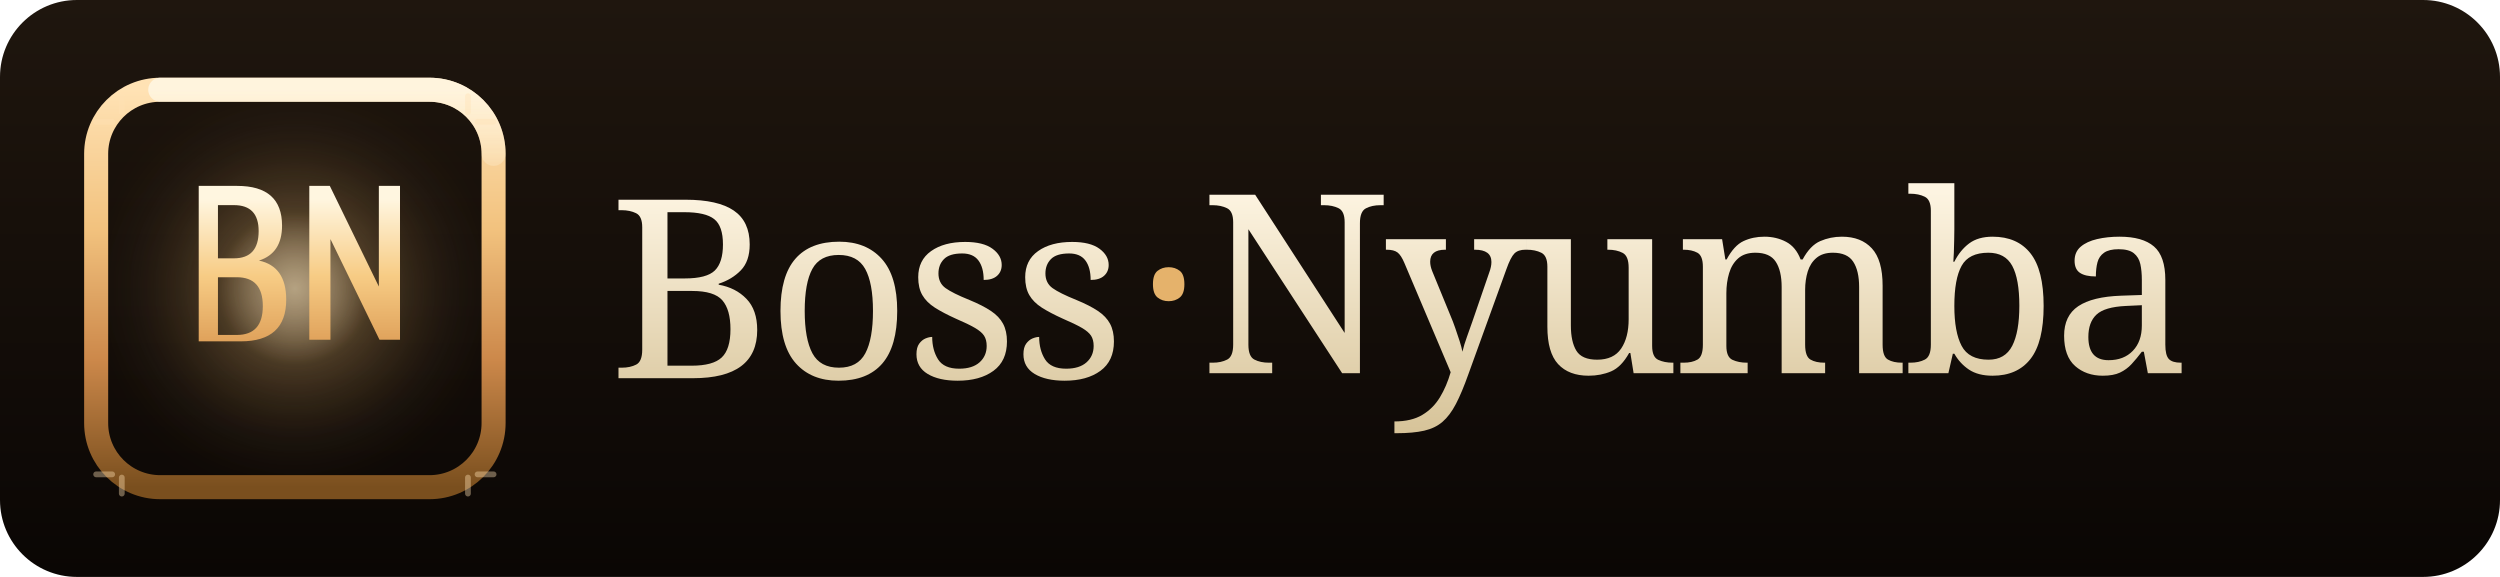
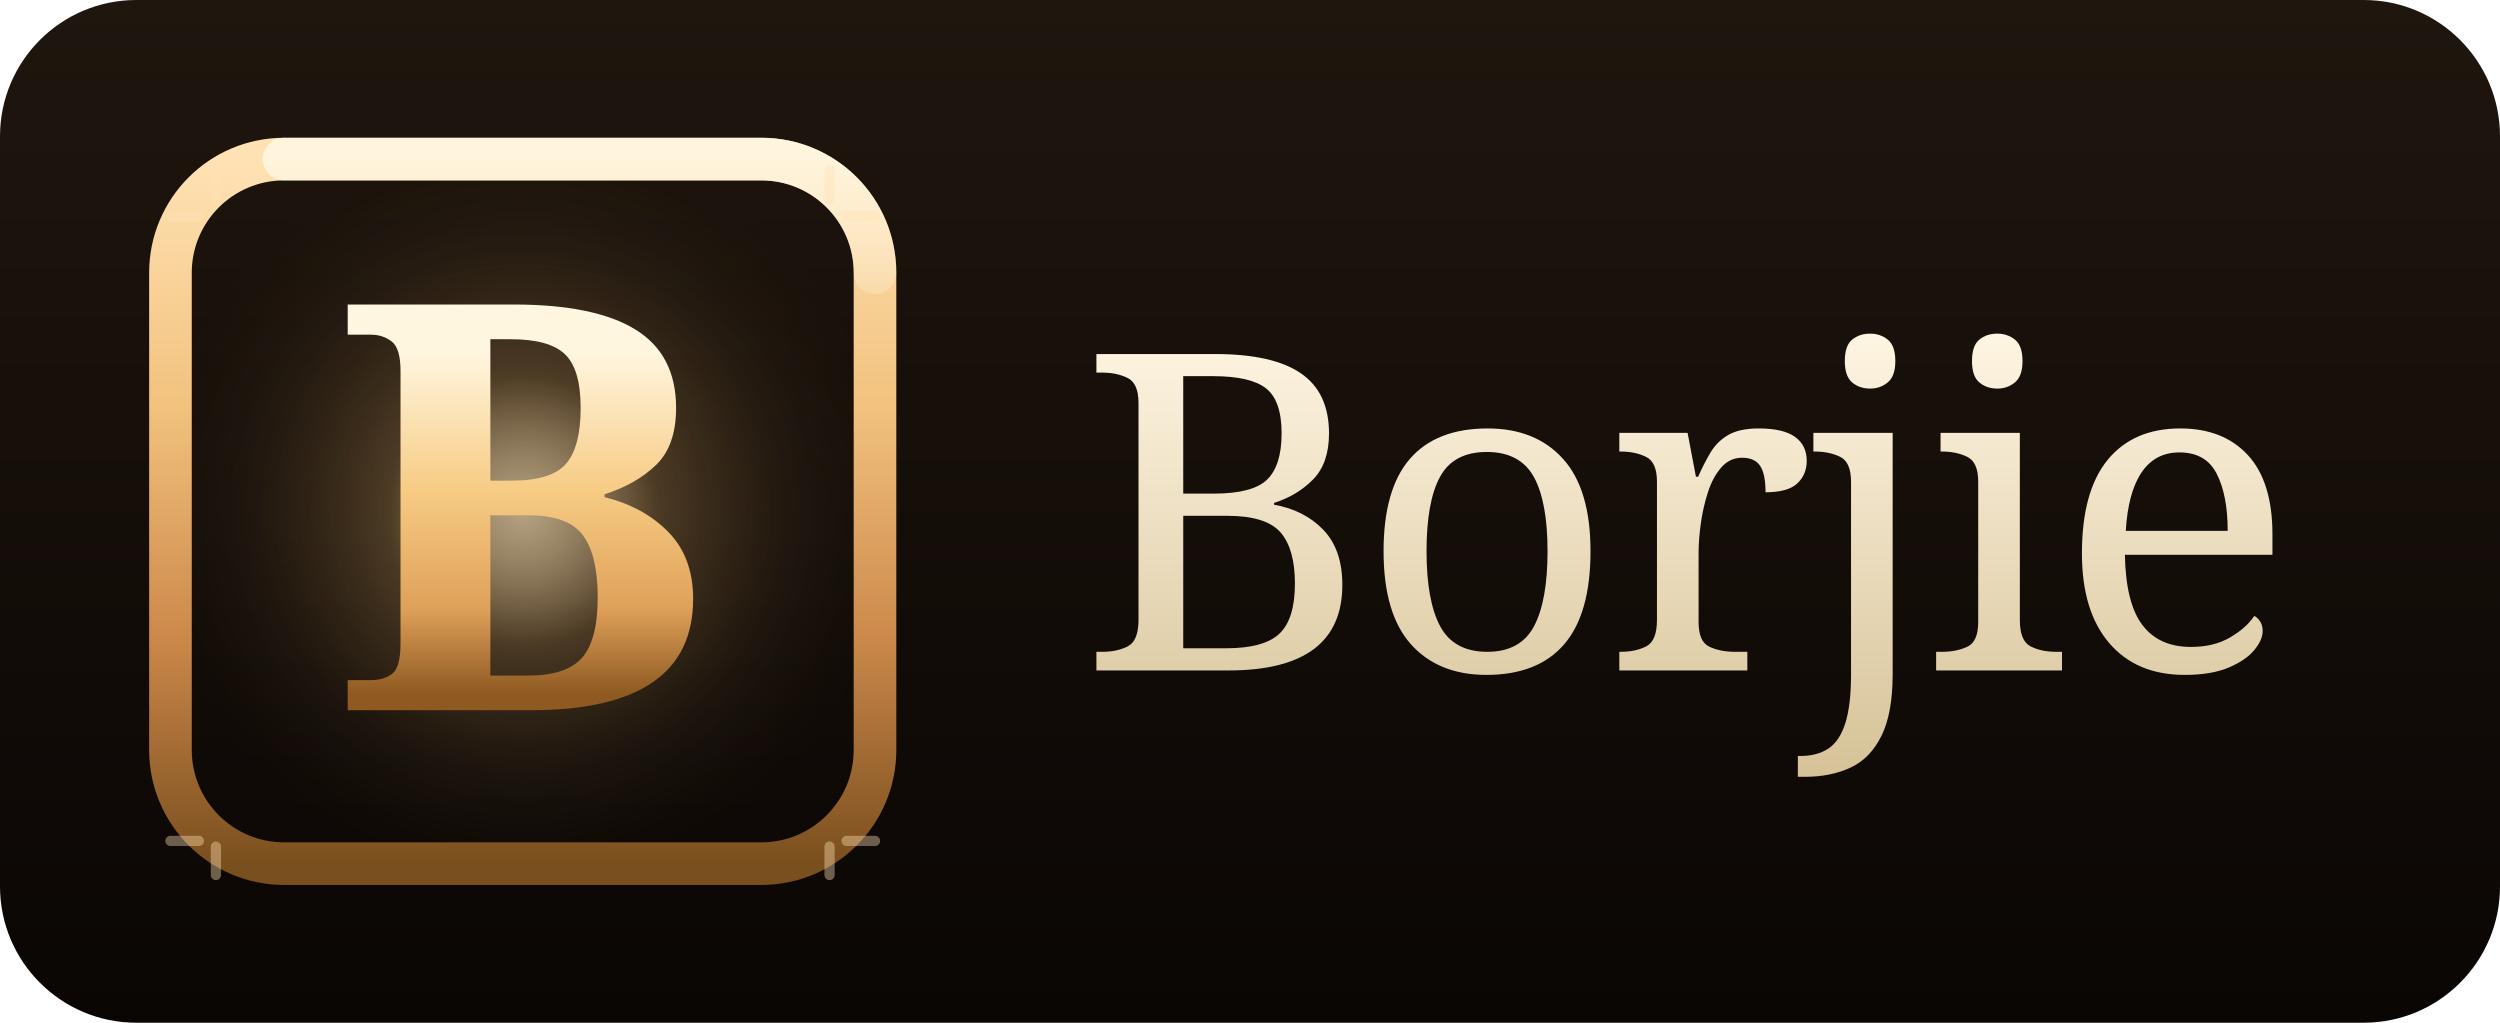
- <svg xmlns="http://www.w3.org/2000/svg" viewBox="0 0 780 180" font-family="Fraunces, GT Alpina, Source Serif Pro, Georgia, serif">
+ <svg xmlns="http://www.w3.org/2000/svg" viewBox="0 0 440 180" font-family="Fraunces, GT Alpina, Source Serif Pro, Georgia, serif">
  <defs>
    <linearGradient id="bg" x1="0" y1="0" x2="0" y2="180" gradientUnits="userSpaceOnUse">
      <stop offset="0%" stop-color="#1F160E" />
      <stop offset="100%" stop-color="#0A0604" />
    </linearGradient>
    <linearGradient id="frame" x1="92" y1="28" x2="92" y2="152" gradientUnits="userSpaceOnUse">
      <stop offset="0%" stop-color="#FFE2B4" />
      <stop offset="35%" stop-color="#F2C27E" />
      <stop offset="68%" stop-color="#CC884A" />
      <stop offset="100%" stop-color="#7A4F1E" />
    </linearGradient>
    <linearGradient id="mono" x1="92" y1="62" x2="92" y2="122" gradientUnits="userSpaceOnUse">
      <stop offset="0%" stop-color="#FFF6E0" />
      <stop offset="40%" stop-color="#F7CC85" />
      <stop offset="75%" stop-color="#DFA15A" />
      <stop offset="100%" stop-color="#8F5A21" />
    </linearGradient>
    <linearGradient id="highlight" x1="92" y1="28" x2="92" y2="62" gradientUnits="userSpaceOnUse">
      <stop offset="0%" stop-color="#FFF8E6" stop-opacity="0.9" />
      <stop offset="100%" stop-color="#FFF8E6" stop-opacity="0" />
    </linearGradient>
    <linearGradient id="wordmark" x1="0" y1="60" x2="0" y2="140" gradientUnits="userSpaceOnUse">
      <stop offset="0%" stop-color="#FDF4E1" />
      <stop offset="100%" stop-color="#D4C094" />
    </linearGradient>
    <radialGradient id="glow" cx="92" cy="90" r="60" gradientUnits="userSpaceOnUse">
      <stop offset="0%" stop-color="#F7CC85" stop-opacity="0.7" />
      <stop offset="45%" stop-color="#E5B26B" stop-opacity="0.22" />
      <stop offset="100%" stop-color="#E5B26B" stop-opacity="0" />
    </radialGradient>
    <radialGradient id="innerGlow" cx="92" cy="90" r="34" gradientUnits="userSpaceOnUse">
      <stop offset="0%" stop-color="#FFF3D8" stop-opacity="0.45" />
      <stop offset="70%" stop-color="#FFF3D8" stop-opacity="0" />
    </radialGradient>
    <filter id="soft" x="-50%" y="-50%" width="200%" height="200%">
      <feGaussianBlur stdDeviation="11" />
    </filter>
  </defs>
-   <rect width="780" height="180" rx="24" fill="url(#bg)" />
+   <rect width="440" height="180" rx="24" fill="url(#bg)" />
  <g>
    <g filter="url(#soft)" opacity="0.95">
      <circle cx="92" cy="90" r="46" fill="url(#glow)" />
    </g>
    <circle cx="92" cy="90" r="26" fill="url(#innerGlow)" />
    <rect x="30" y="28" width="124" height="124" rx="20" fill="none" stroke="url(#frame)" stroke-width="7.5" stroke-linejoin="round" />
    <path d="M50 28h84a20 20 0 0 1 20 20" fill="none" stroke="url(#highlight)" stroke-width="7.5" stroke-linecap="round" opacity="0.9" />
-     <g transform="translate(6 0)" fill="url(#mono)">
-       <path d="         M56 58         h12         q14 0 14 12.4         q0 8.6 -7.2 10.9         q8.5 1.8 8.5 12.2         q0 13 -14.2 13         h-13.1         z         M62 64         v16.6         h5         q7.7 0 7.7 -8.5         q0 -8.1 -7.7 -8.1         z         M62 86.5         v18         h5.9         q8.1 0 8.1 -9         q0 -9 -8.1 -9         z       " />
-       <path d="         M90.5 58         h6.4         l15.3 31.4         v-31.4         h6.6         v48         h-6.4         l-15.3 -31.4         v31.4         h-6.6         z       " />
-     </g>
+     <text x="92" y="125" fill="url(#mono)" font-size="100" font-weight="600" text-anchor="middle" style="font-feature-settings:'ss01' 1">B</text>
    <g stroke="#FFE2B4" stroke-width="1.8" stroke-linecap="round" opacity="0.4">
      <path d="M38 30v5" />
      <path d="M30 38h5" />
      <path d="M146 30v5" />
      <path d="M149 38h5" />
      <path d="M38 149v5" />
      <path d="M30 148h5" />
      <path d="M146 149v5" />
      <path d="M149 148h5" />
    </g>
  </g>
  <text x="190" y="118" fill="url(#wordmark)" font-size="78" font-weight="500" letter-spacing="-1.8" style="font-feature-settings:'ss01' 1,'ss02' 1">
-     Boss<tspan fill="#E5B26B" dx="0.05em" dy="-0.02em">·</tspan>Nyumba
+     Borjie
  </text>
</svg>
